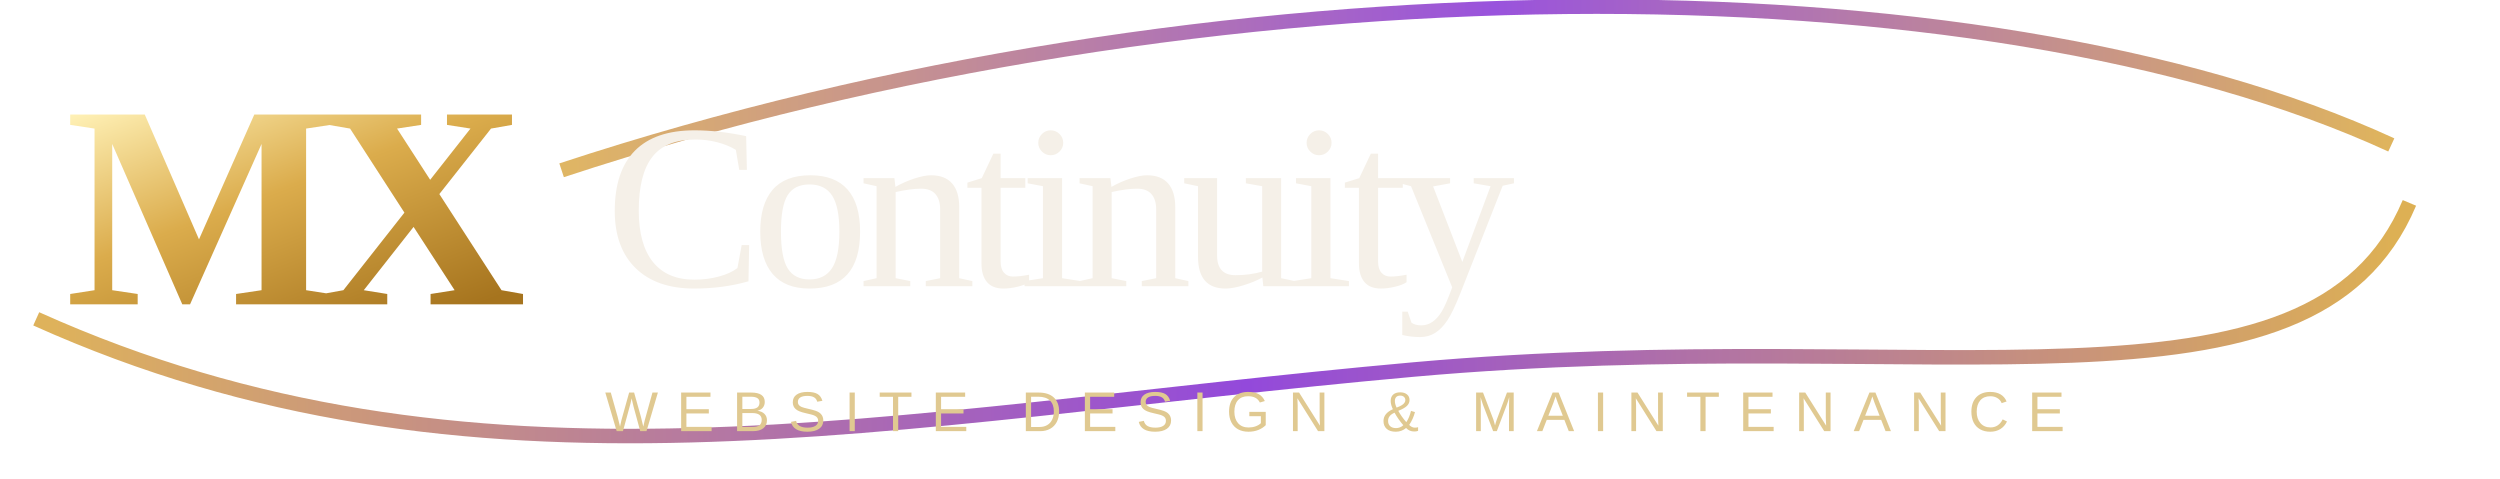
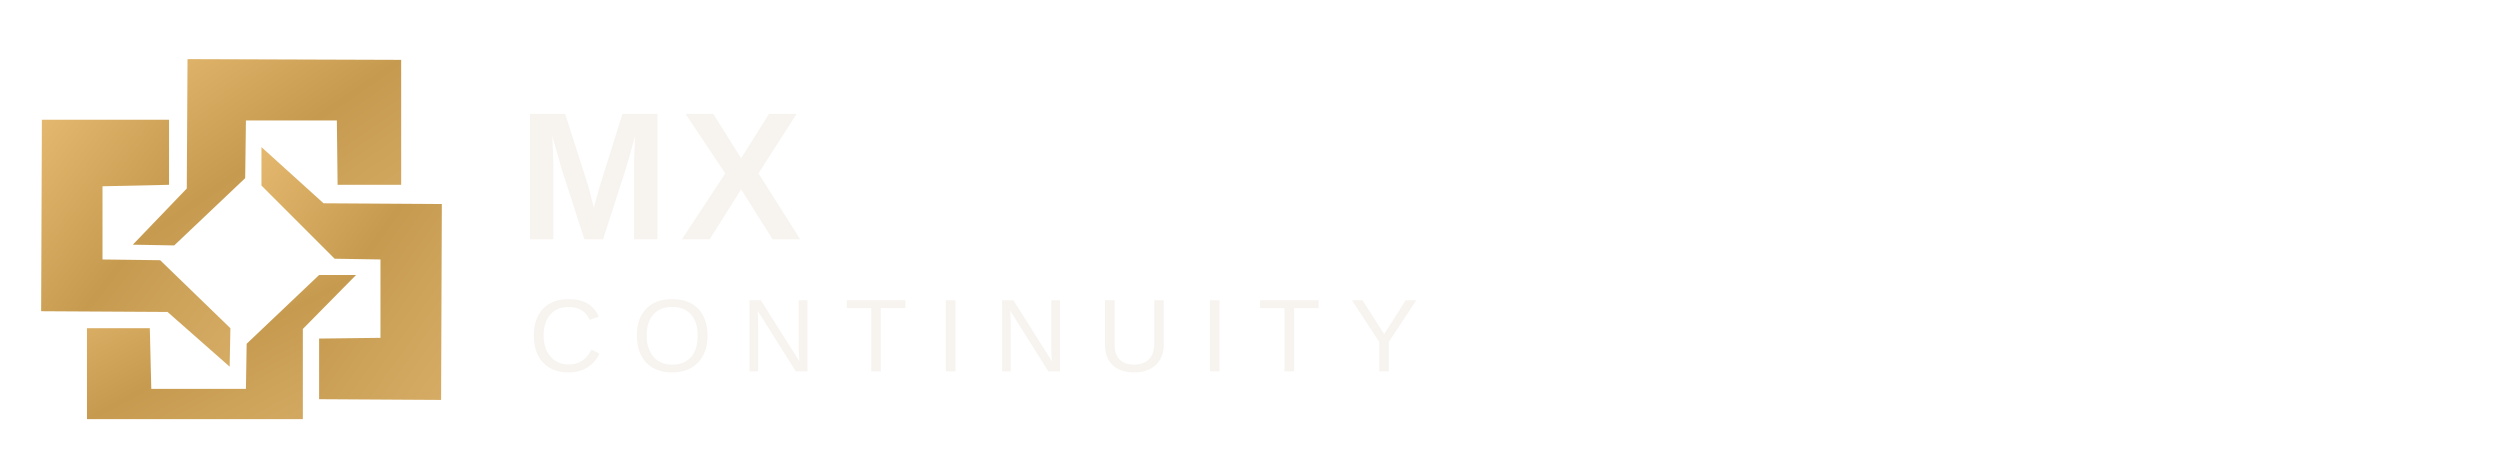
- <svg xmlns="http://www.w3.org/2000/svg" viewBox="0 0 690 132" role="img" aria-labelledby="title">
+ <svg xmlns="http://www.w3.org/2000/svg" viewBox="0 0 700 132" role="img" aria-labelledby="title">
  <defs>
-     <linearGradient id="gold" x2="0.9" y2="1">
-       <stop stop-color="#fff1b6" />
-       <stop offset=".45" stop-color="#dbac4c" />
-       <stop offset="1" stop-color="#a6741e" />
-     </linearGradient>
-     <linearGradient id="orb">
-       <stop stop-color="#dcae53" />
-       <stop offset=".51" stop-color="#8e40d9" />
-       <stop offset="1" stop-color="#dbac4c" />
+     <linearGradient id="approvedGold" x1="0%" y1="0%" x2="100%" y2="100%">
+       <stop stop-color="#e4b96f" />
+       <stop offset="0.5" stop-color="#c69b50" />
+       <stop offset="1" stop-color="#d6ac65" />
    </linearGradient>
  </defs>
-   <path d="M10 88 C130 142 245 115 390 102 S638 120 665 56" fill="none" stroke="url(#orb)" stroke-width="4" opacity=".95" />
-   <path d="M155 47 C334 -12 547 -12 660 40" fill="none" stroke="url(#orb)" stroke-width="4" opacity=".9" />
-   <text x="18" y="84" font-family="Georgia,Times New Roman,serif" font-weight="bold" font-size="80" fill="url(#gold)" letter-spacing="-6">MX</text>
-   <text x="167" y="79" font-family="Georgia,Times New Roman,serif" font-size="65" fill="#f5f0e8" letter-spacing="-3">Continuity</text>
-   <text x="167" y="119" font-family="Arial,sans-serif" font-size="15.5" letter-spacing="5.1" fill="#e0c991">WEBSITE DESIGN &amp; MAINTENANCE</text>
+   <g transform="translate(8 12) scale(.207)" fill="url(#approvedGold)">
+     <path d="M141,273 L197,274 L293,183 L294,105 L417,105 L418,192 L504,192 L504,23 L215,22 L214,197 Z" />
+     <path d="M18,104 L17,363 L188,364 L272,438 L273,386 L178,294 L100,293 L100,194 L190,192 L190,104 Z" />
+     <path d="M315,141 L315,193 L414,292 L476,293 L476,399 L393,400 L393,482 L558,483 L559,218 L399,217 Z" />
+     <path d="M443,314 L393,314 L295,407 L294,468 L166,468 L164,386 L79,386 L79,509 L371,509 L371,387 Z" />
+   </g>
+   <text x="145" y="67" font-family="Arial,Helvetica,sans-serif" font-weight="700" font-size="51" fill="#F7F4F0" letter-spacing="3">MX</text>
+   <text x="148" y="104" font-family="Arial,Helvetica,sans-serif" font-weight="400" font-size="29" fill="#F7F4F0" letter-spacing="8">CONTINUITY</text>
</svg>
